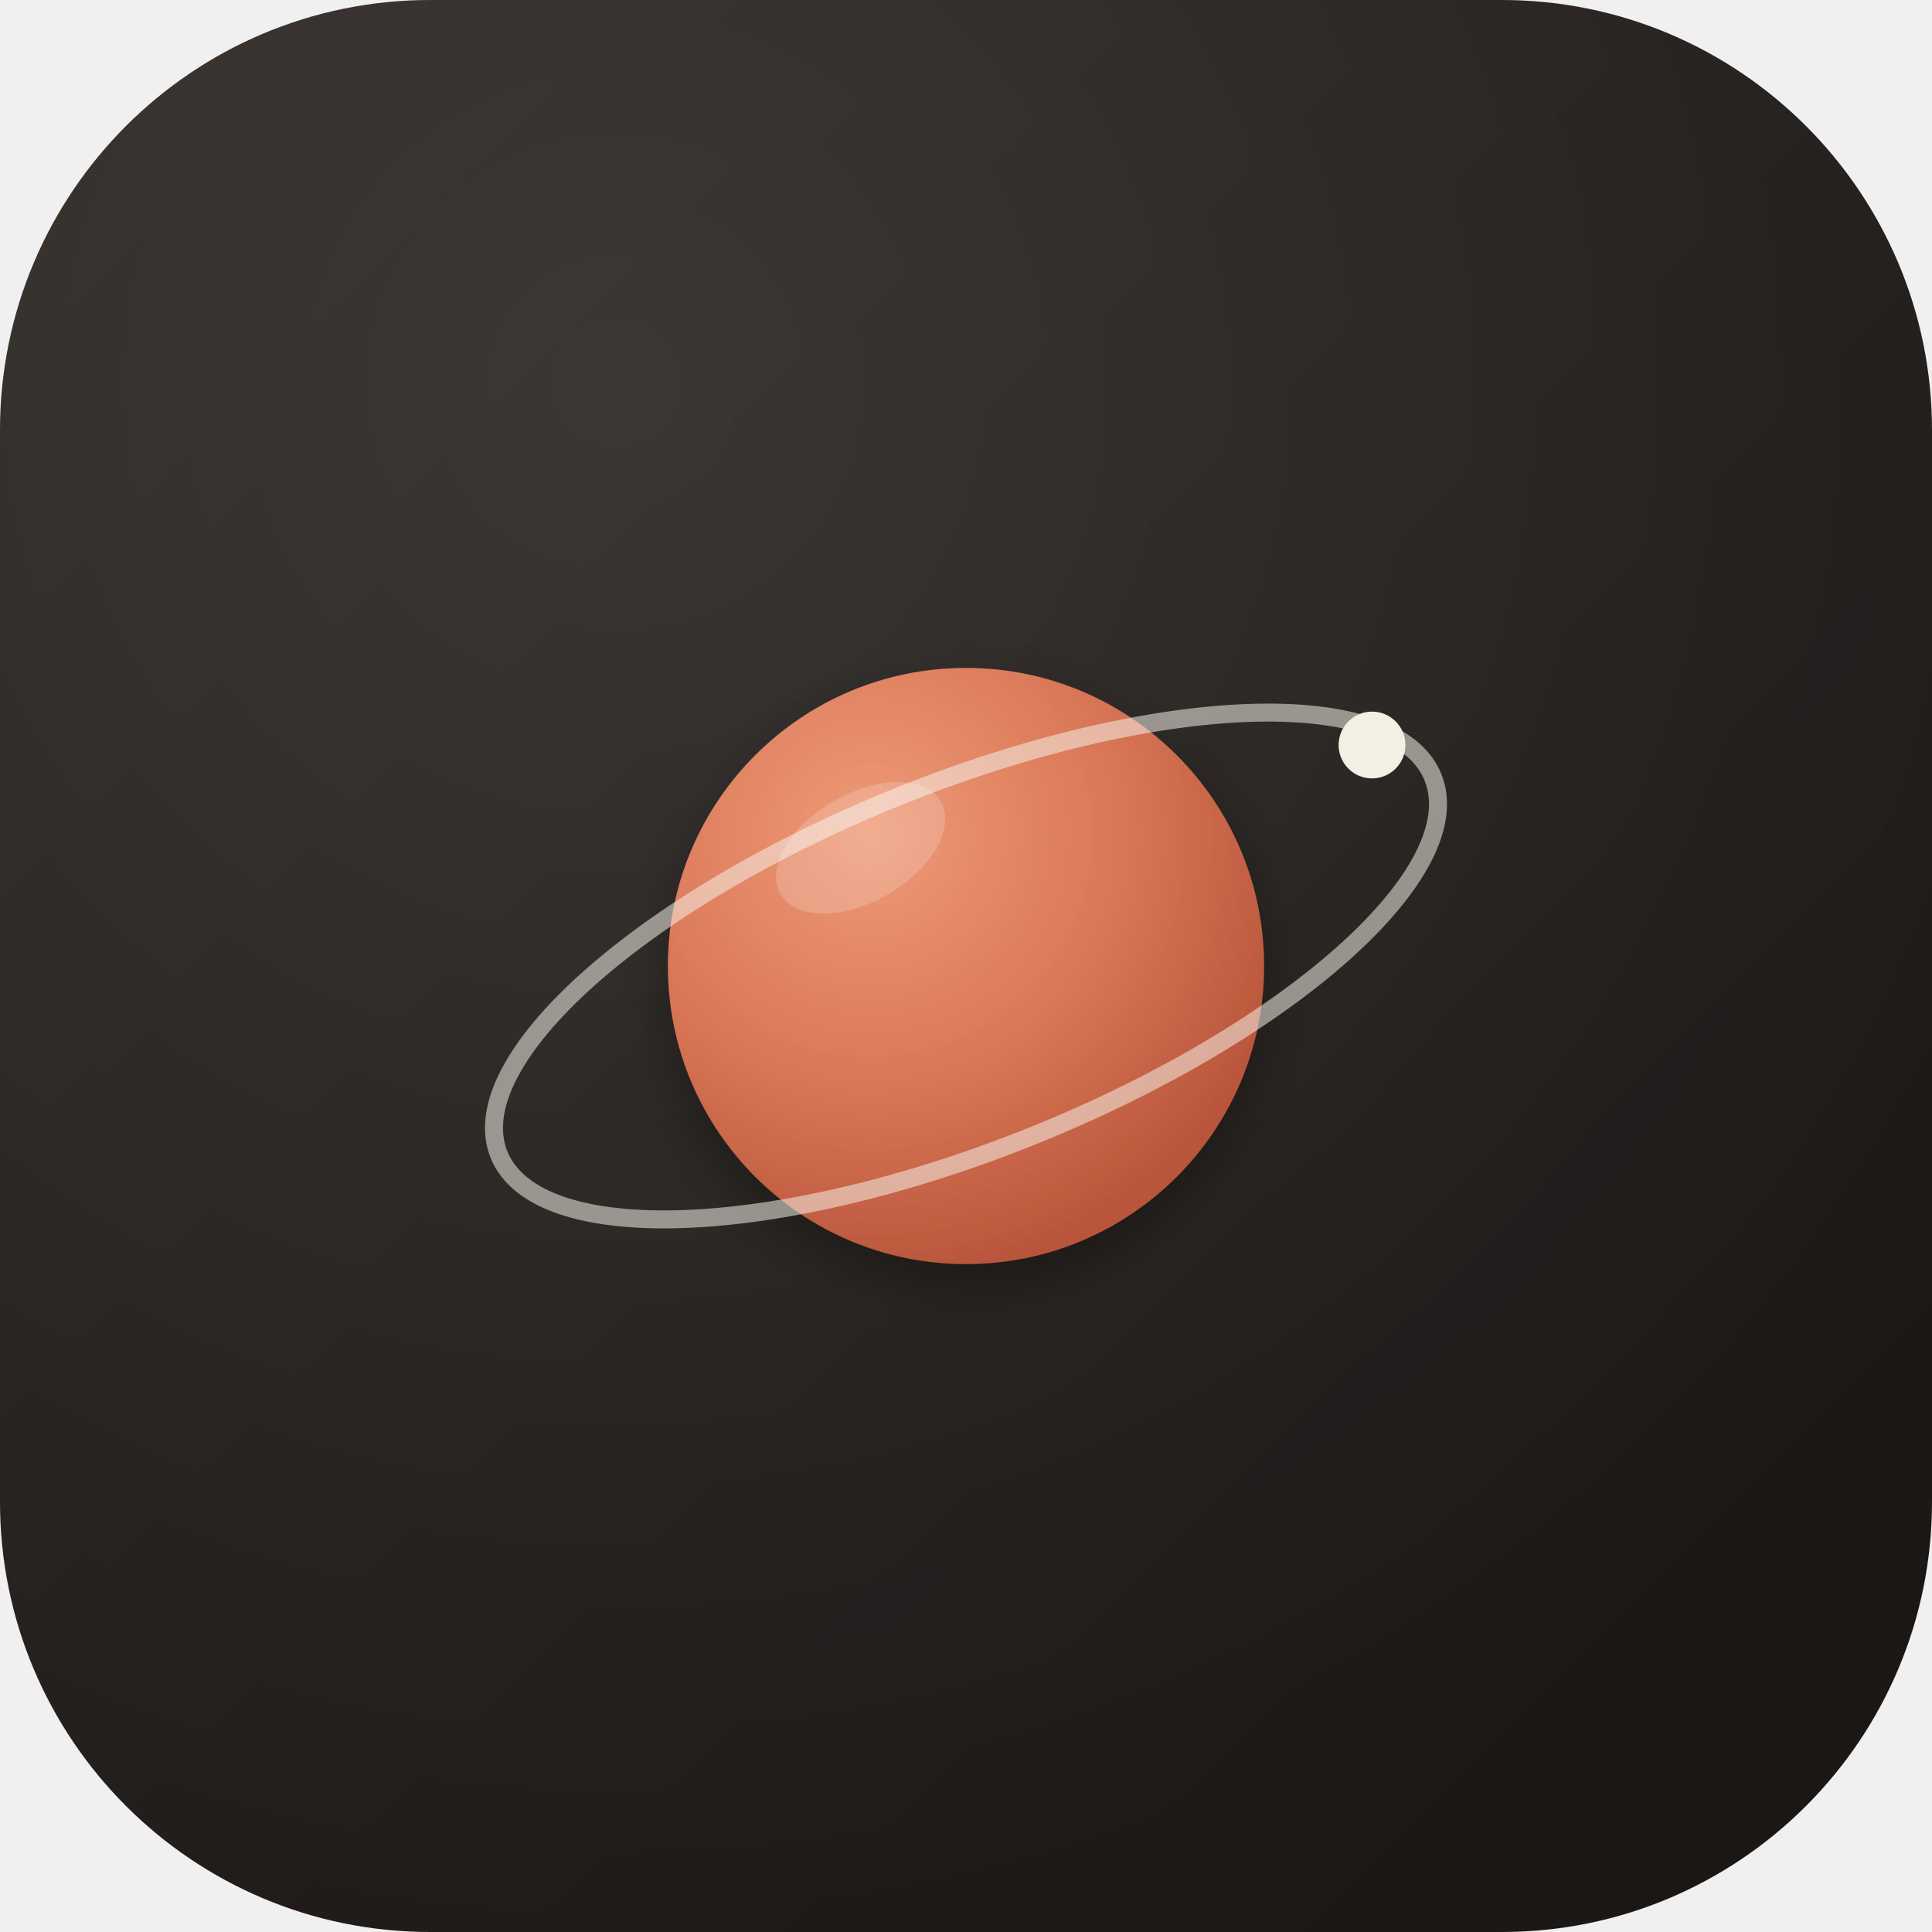
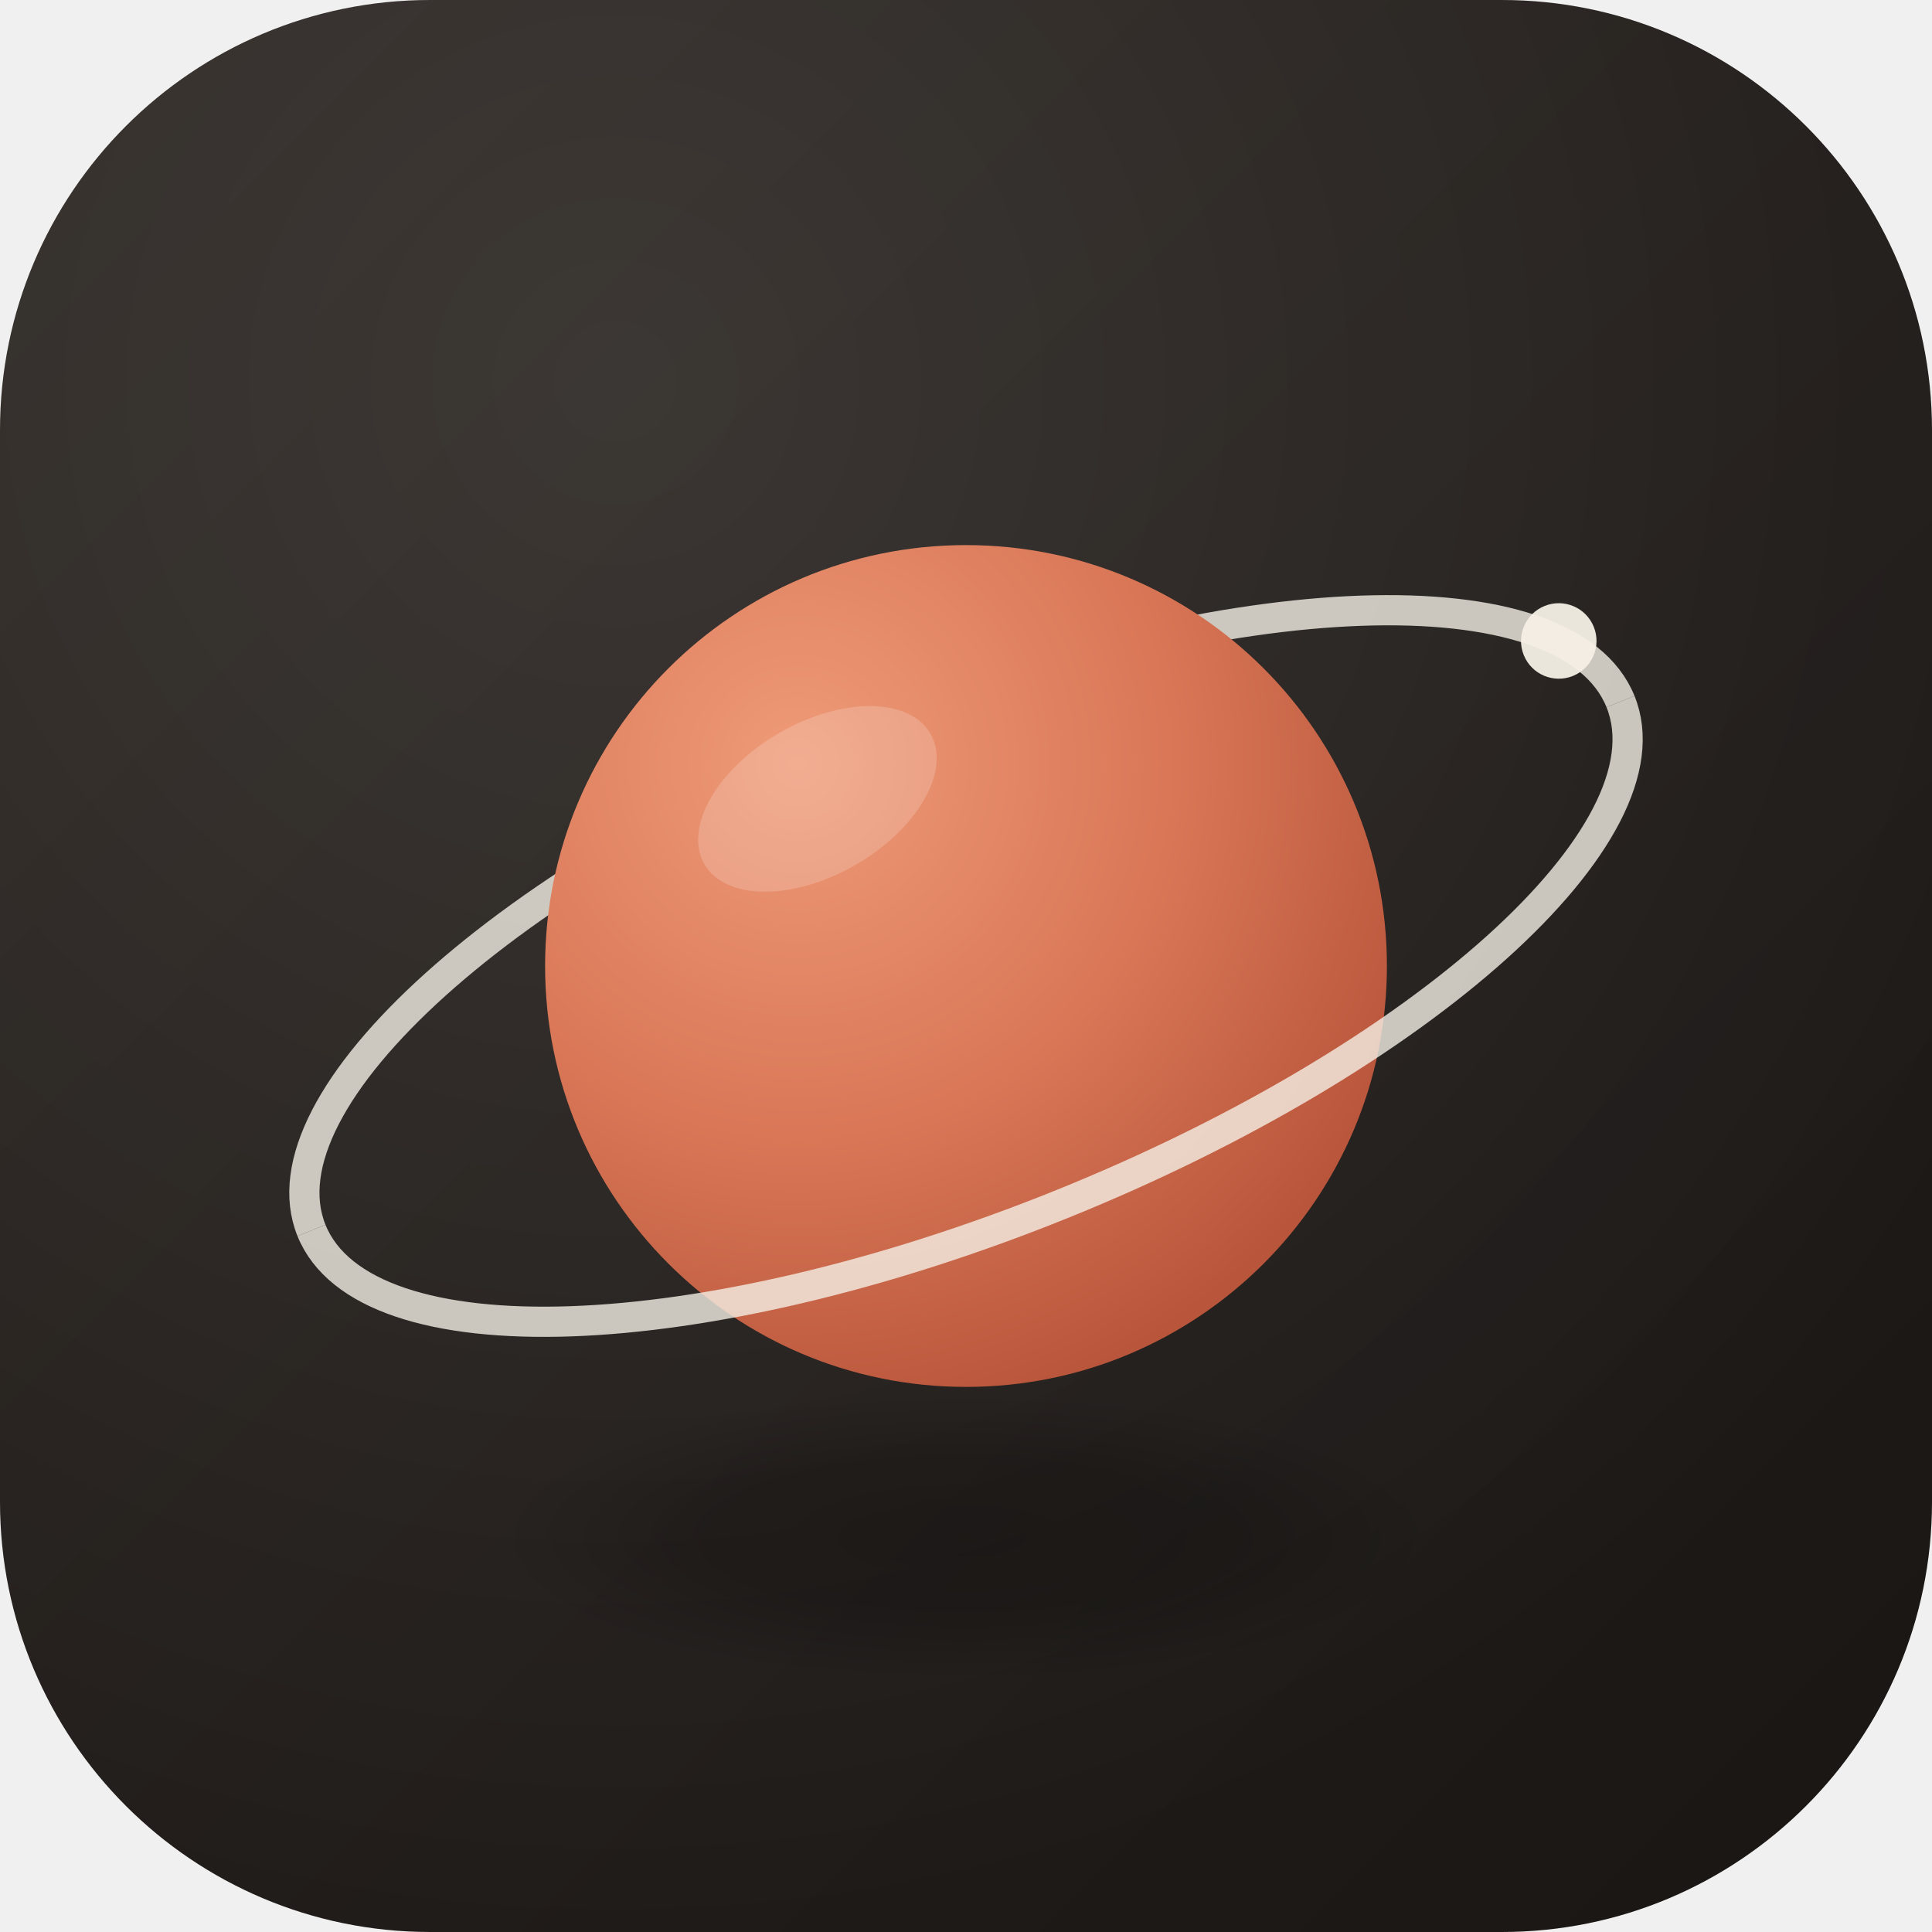
<svg xmlns="http://www.w3.org/2000/svg" width="1024" height="1024" viewBox="0 0 1024 1024" fill="none">
  <defs>
    <linearGradient id="bg" x1="0" y1="0" x2="1" y2="1">
      <stop offset="0" stop-color="#2B2521" />
      <stop offset="1" stop-color="#191614" />
    </linearGradient>
    <radialGradient id="glow" cx="32%" cy="20%" r="80%">
      <stop offset="0" stop-color="#FFFFFF" stop-opacity="0.10" />
      <stop offset="1" stop-color="#FFFFFF" stop-opacity="0" />
    </radialGradient>
-     <radialGradient id="orb" cx="34%" cy="28%" r="75%">
+     <radialGradient id="orb" gradientUnits="userSpaceOnUse" cx="422.8" cy="404.96" r="356.8">
      <stop offset="0" stop-color="#EF9B78" />
      <stop offset="0.55" stop-color="#D97757" />
      <stop offset="1" stop-color="#B8553B" />
    </radialGradient>
-     <filter id="shadow" x="-25%" y="-25%" width="150%" height="150%">
-       <feDropShadow dx="0" dy="16" stdDeviation="22" flood-color="#000000" flood-opacity="0.35" />
-     </filter>
+     <radialGradient id="contact" gradientUnits="userSpaceOnUse" cx="512" cy="815" r="248">
+       <stop offset="0" stop-color="#000000" stop-opacity="0.22" />
+       <stop offset="0.55" stop-color="#000000" stop-opacity="0.176" />
+       <stop offset="1" stop-color="#000000" stop-opacity="0" />
+     </radialGradient>
+     <clipPath id="lc-back">
+       <path d="M0 0 H1024 V512 H0 Z" />
+     </clipPath>
+     <clipPath id="lc-front">
+       <path d="M0 512 H1024 V1024 H0 Z" />
+     </clipPath>
  </defs>
  <rect width="1024" height="1024" rx="228" fill="url(#bg)" />
  <rect width="1024" height="1024" rx="228" fill="url(#glow)" />
-   <g transform="translate(512 512) scale(0.681) translate(-512 -512)">
-     <circle cx="512" cy="512" r="232" fill="url(#orb)" filter="url(#shadow)" />
-     <ellipse cx="512" cy="512" rx="392" ry="142" transform="rotate(-22 512 512)" stroke="#F4EFE5" stroke-width="14" opacity="0.55" />
-     <circle cx="828" cy="340" r="26" fill="#F4EFE5" />
-     <ellipse cx="430" cy="420" rx="72" ry="42" fill="#FFFFFF" opacity="0.18" transform="rotate(-30 430 420)" />
+   <g transform="translate(512 512) scale(1.0004) translate(-512 -512)">
+     <g transform="translate(512 815) scale(1 0.306452) translate(-512 -815)">
+       <circle cx="512" cy="815" r="248" fill="url(#contact)" />
+     </g>
+     <g transform="rotate(-22 512 512)">
+       <g clip-path="url(#lc-back)">
+         <ellipse cx="512" cy="512" rx="374" ry="136" fill="none" stroke="#F4EFE5" stroke-width="16" opacity="0.8" />
+       </g>
+     </g>
+     <circle cx="512" cy="512" r="223" fill="url(#orb)" />
+     <g transform="rotate(-22 512 512)">
+       <g clip-path="url(#lc-front)">
+         <ellipse cx="512" cy="512" rx="374" ry="136" fill="none" stroke="#F4EFE5" stroke-width="16" opacity="0.8" />
+       </g>
+     </g>
+     <g transform="rotate(-22 512 512)">
+       <circle cx="867.695" cy="469.974" r="20" fill="#F4EFE5" opacity="0.95" />
+     </g>
+     <ellipse cx="433.281" cy="423.469" rx="69.13" ry="40.363" fill="#FFFFFF" opacity="0.18" transform="rotate(-30 433.281 423.469)" />
  </g>
</svg>
